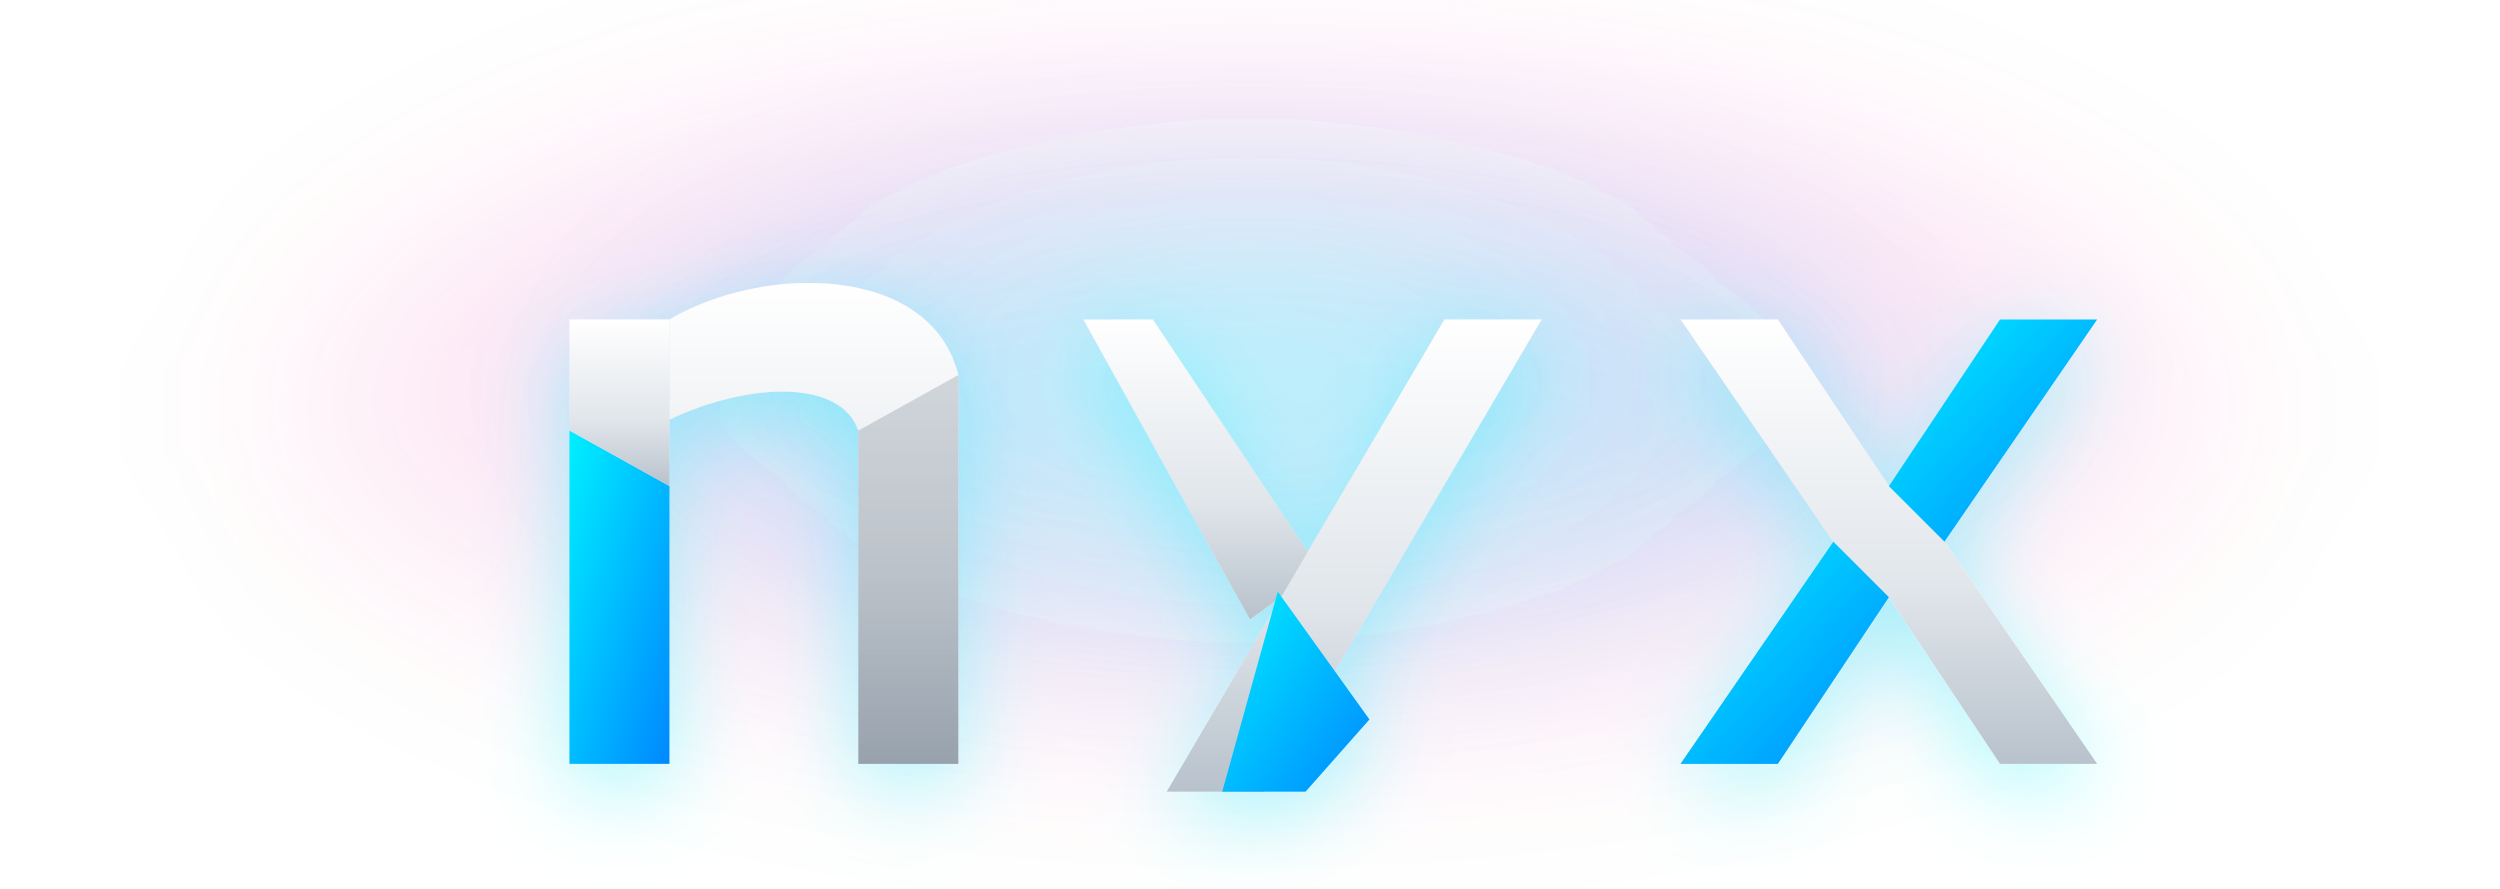
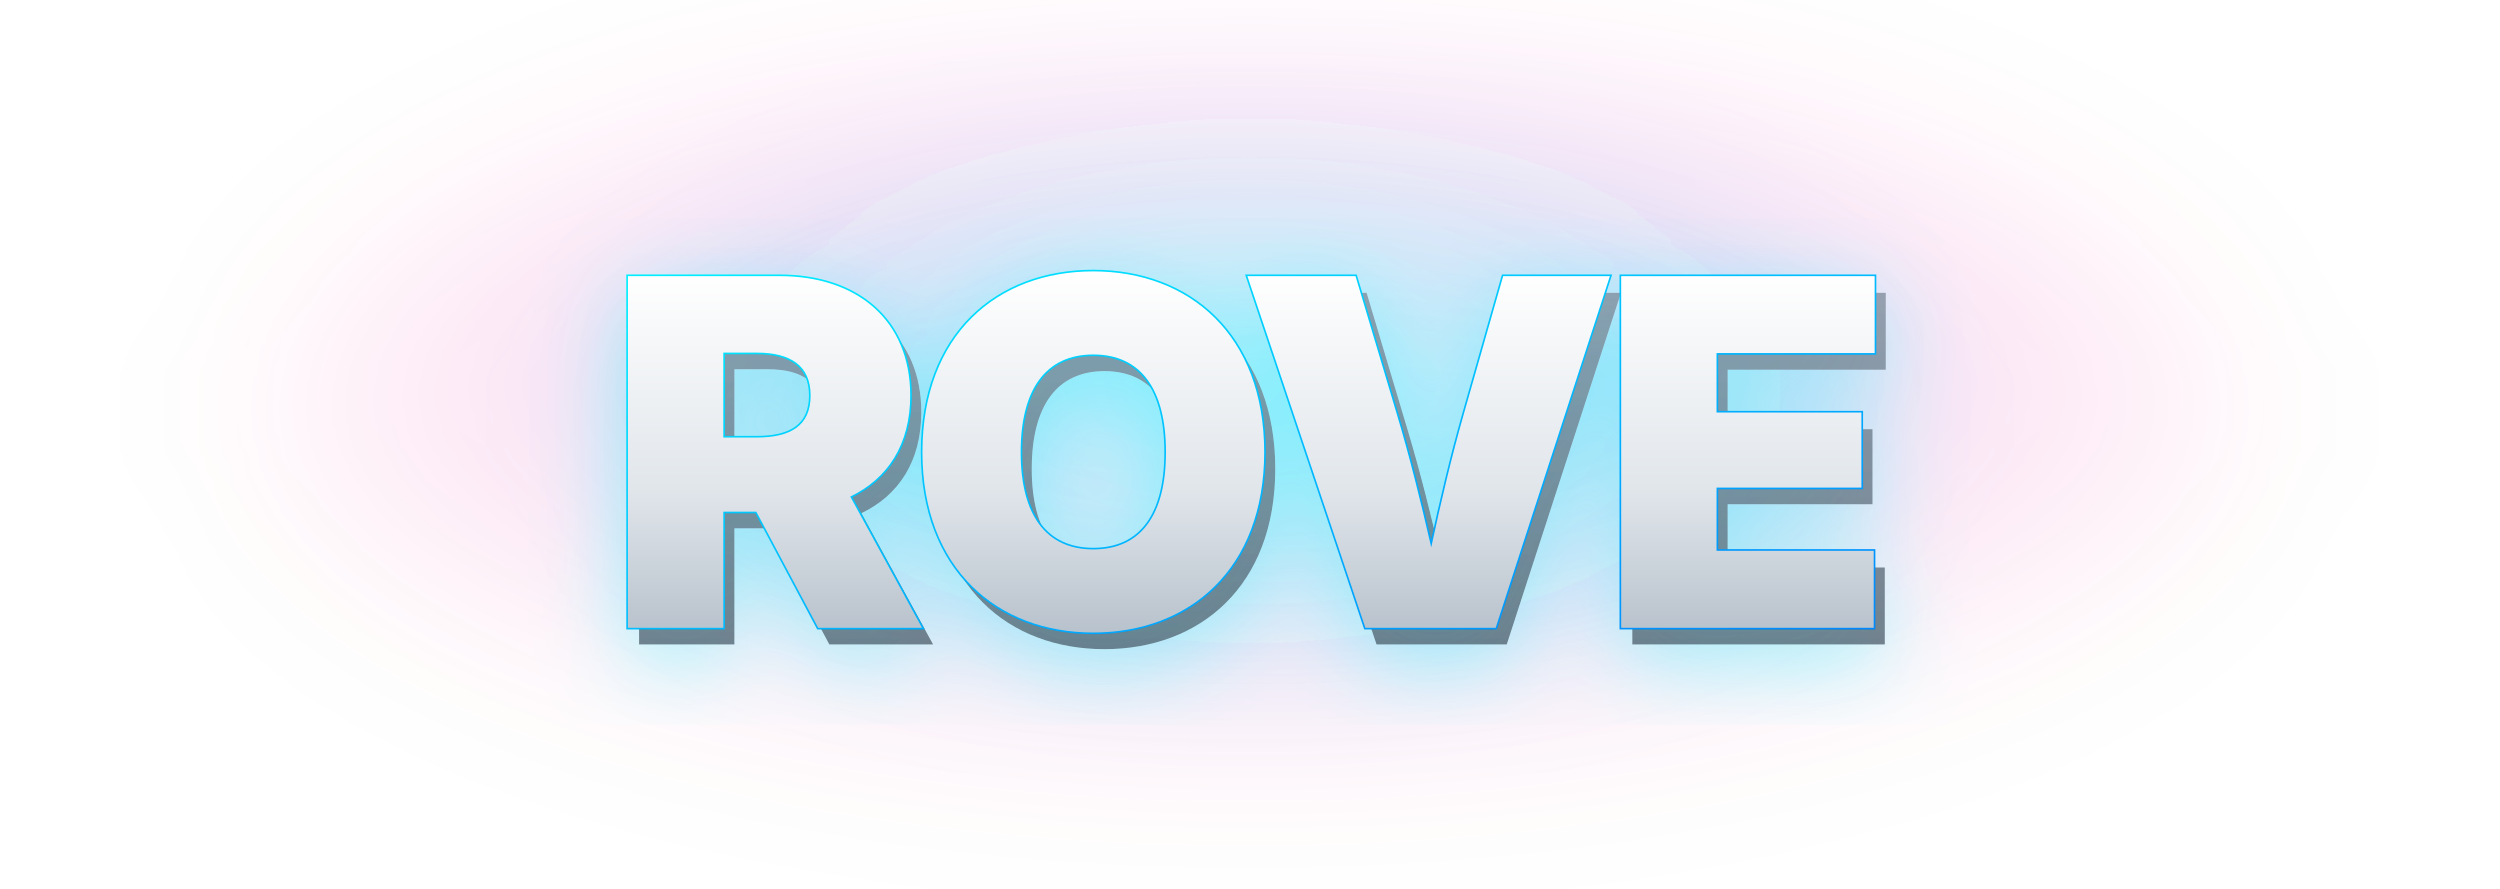
<svg xmlns="http://www.w3.org/2000/svg" viewBox="0 0 900 320" width="100%" height="100%">
  <defs>
    <radialGradient id="auroraGlow" cx="50%" cy="45%" r="65%">
      <stop offset="0%" stop-color="rgba(0, 240, 255, 0.22)" />
      <stop offset="35%" stop-color="rgba(121, 40, 202, 0.16)" />
      <stop offset="70%" stop-color="rgba(255, 0, 128, 0.06)" />
      <stop offset="100%" stop-color="rgba(5, 7, 10, 0)" />
    </radialGradient>
    <linearGradient id="silverGrad" x1="0%" y1="0%" x2="0%" y2="100%">
      <stop offset="0%" stop-color="#FFFFFF" />
      <stop offset="60%" stop-color="#E1E6EB" />
      <stop offset="100%" stop-color="#B8C2CC" />
    </linearGradient>
    <linearGradient id="cyanFacet" x1="0%" y1="0%" x2="100%" y2="100%">
      <stop offset="0%" stop-color="#00F0FF" />
      <stop offset="100%" stop-color="#0088FF" />
    </linearGradient>
    <linearGradient id="shadeFacet" x1="0%" y1="0%" x2="0%" y2="100%">
      <stop offset="0%" stop-color="#7B8896" />
      <stop offset="100%" stop-color="#4B5563" />
    </linearGradient>
    <filter id="cosmicBlur" x="-30%" y="-30%" width="160%" height="160%">
      <feGaussianBlur stdDeviation="30" result="blur" />
    </filter>
    <filter id="logoDropShadow" x="-20%" y="-20%" width="140%" height="140%">
      <feDropShadow dx="0" dy="8" stdDeviation="16" flood-color="rgba(0, 240, 255, 0.35)" />
    </filter>
  </defs>
  <style>
    @keyframes auraPulse {
      0%, 100% { transform: scale(1); opacity: 0.85; }
      50% { transform: scale(1.08); opacity: 1; }
    }
    .aura-circle { animation: auraPulse 6s ease-in-out infinite; transform-origin: 450px 150px; }
  </style>
  <ellipse cx="450" cy="150" rx="360" ry="130" fill="url(#auroraGlow)" class="aura-circle" filter="url(#cosmicBlur)" />
  <ellipse cx="450" cy="150" rx="220" ry="80" fill="rgba(0, 240, 255, 0.12)" filter="url(#cosmicBlur)" />
-   <g transform="translate(145, 45)" filter="url(#logoDropShadow)">
-     <path d="M 60 110 L 96 130 L 96 230 L 60 230 Z" fill="url(#cyanFacet)" />
-     <path d="M 60 70 L 96 70 L 96 130 L 60 110 Z" fill="url(#silverGrad)" />
-     <path d="M 96 70 C 130 50 190 50 200 90 L 200 230 L 164 230 L 164 110 C 158 92 126 92 96 106 Z" fill="url(#silverGrad)" />
-     <path d="M 164 110 L 200 90 L 200 230 L 164 230 Z" fill="url(#shadeFacet)" opacity="0.3" />
-     <path d="M 270 70 L 330 160 L 305 178 L 245 70 Z" fill="url(#silverGrad)" />
-     <path d="M 375 70 L 275 240 L 310 240 L 410 70 Z" fill="url(#silverGrad)" />
-     <path d="M 315 168 L 348 214 L 325 240 L 295 240 Z" fill="url(#cyanFacet)" />
-     <path d="M 460 70 L 515 150 L 460 230 L 495 230 L 535 170 L 575 230 L 610 230 L 555 150 L 610 70 L 575 70 L 535 130 L 495 70 Z" fill="url(#silverGrad)" />
-     <path d="M 555 150 L 610 70 L 575 70 L 535 130 Z" fill="url(#cyanFacet)" />
-     <path d="M 515 150 L 460 230 L 495 230 L 535 170 Z" fill="url(#cyanFacet)" />
+   <g filter="url(#logoDropShadow)" font-family="'Arial Black', 'Inter', sans-serif" font-size="174" font-weight="900" letter-spacing="-8" text-anchor="middle">
+     <text x="454" y="232" fill="url(#shadeFacet)" opacity="0.75">ROVE</text>
+     <text x="450" y="226" fill="url(#silverGrad)" stroke="url(#cyanFacet)" stroke-width="1.2" paint-order="stroke fill">ROVE</text>
  </g>
</svg>
